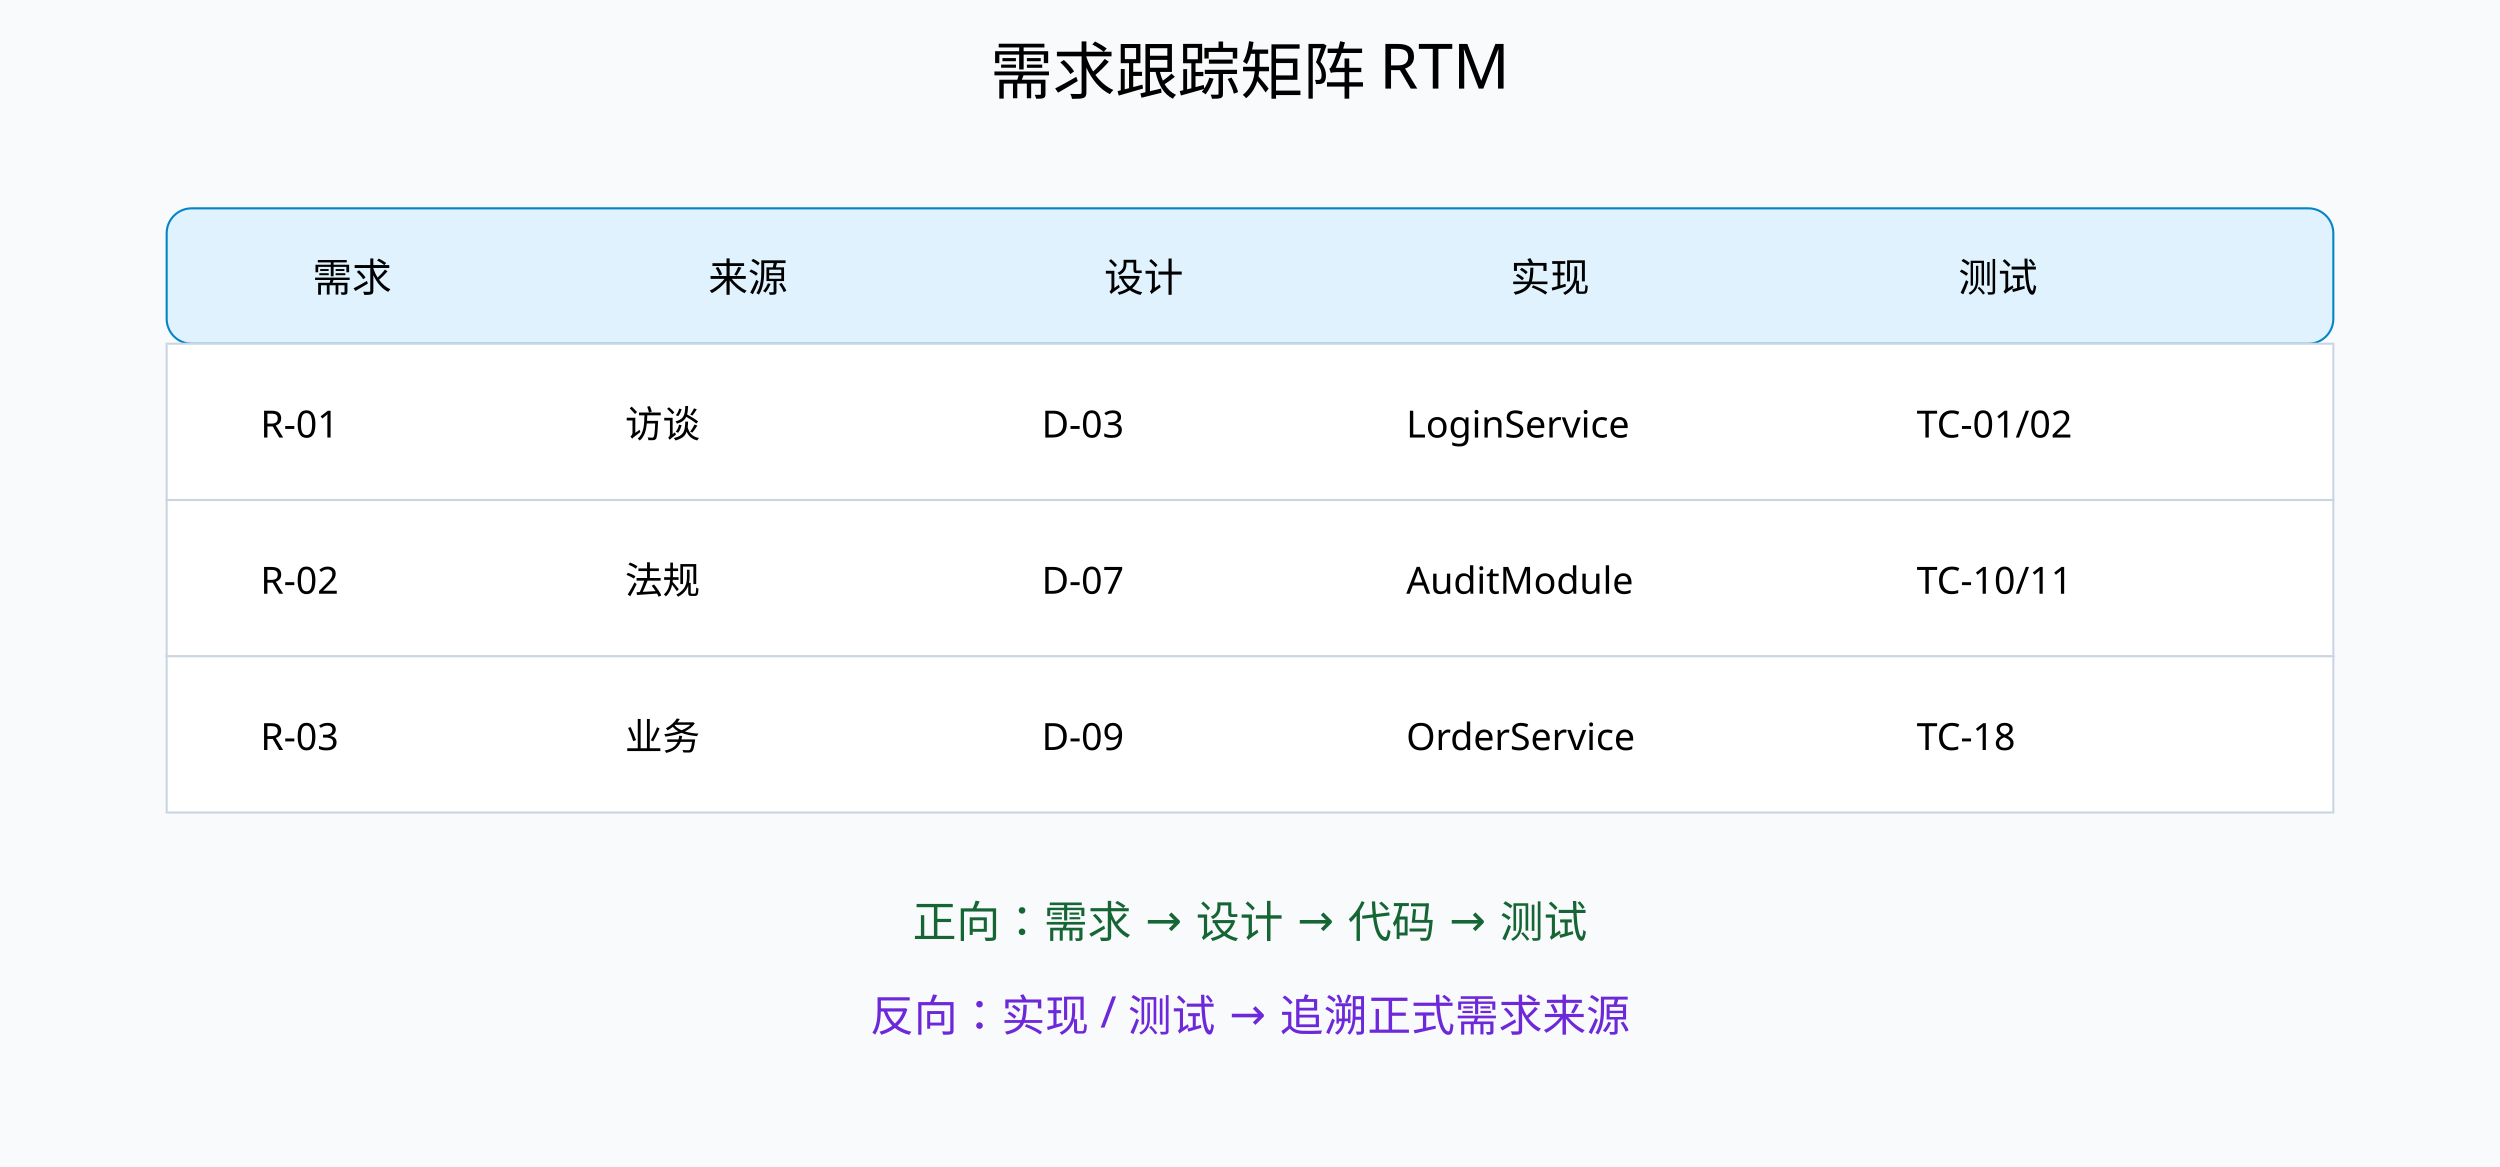
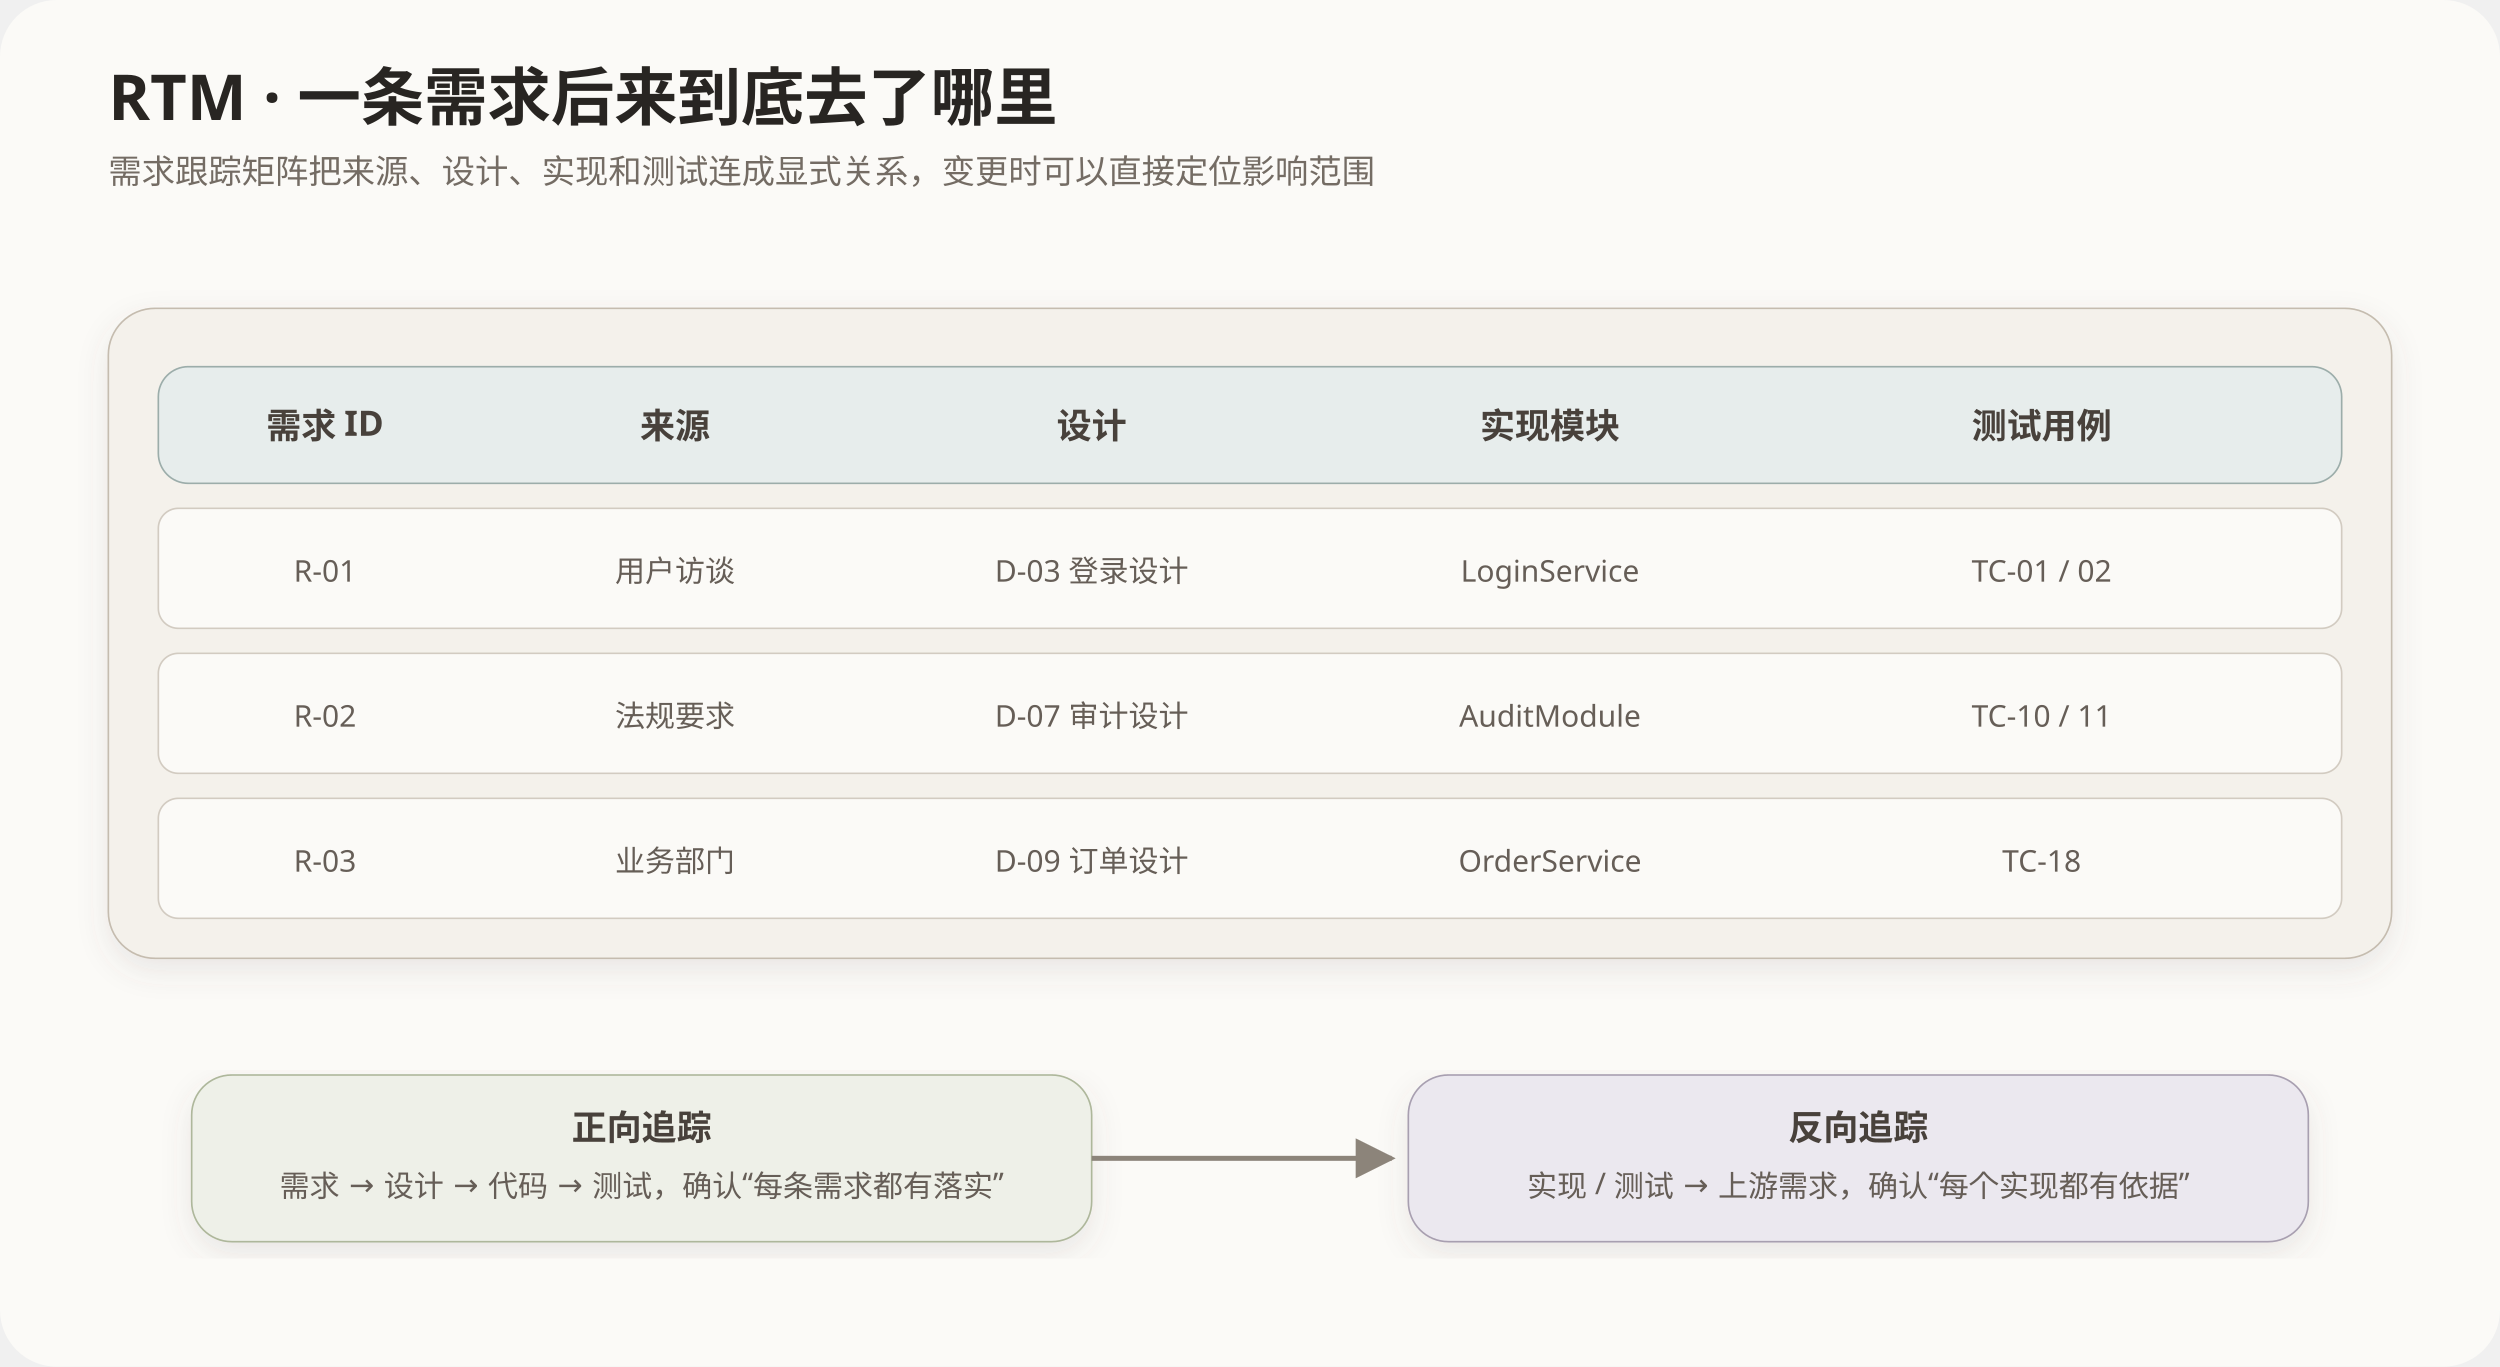
- <svg xmlns="http://www.w3.org/2000/svg" width="1200" height="560">
-   <rect width="100%" height="100%" fill="#f8fafc" />
-   <text x="600" y="45" text-anchor="middle" font-size="30" font-family="sans-serif">需求跟踪矩阵 RTM</text>
-   <rect x="80" y="100" width="1040" height="65" rx="12" fill="#e0f2fe" stroke="#0284c7" />
-   <g font-family="sans-serif" font-size="19">
-     <text x="150" y="140">需求</text>
-     <text x="340" y="140">来源</text>
-     <text x="530" y="140">设计</text>
-     <text x="725" y="140">实现</text>
-     <text x="940" y="140">测试</text>
+ <svg xmlns="http://www.w3.org/2000/svg" width="1500" height="820" viewBox="0 0 1500 820" role="img" aria-labelledby="t d">
+   <defs>
+     <filter id="s">
+       <feDropShadow dx="0" dy="7" stdDeviation="9" flood-color="#665e55" flood-opacity=".12" />
+     </filter>
+     <marker id="a" viewBox="0 0 10 10" refX="9" refY="5" markerWidth="8" markerHeight="8" orient="auto">
+       <path d="M0 0L10 5L0 10Z" fill="#8c847a" />
+     </marker>
+     <style>.h{font:700 38px 'Microsoft YaHei',sans-serif;fill:#282522}.sub{font:20px 'Microsoft YaHei',sans-serif;fill:#746c64}.th{font:700 21px 'Microsoft YaHei',sans-serif;fill:#48413b}.tx{font:18px 'Microsoft YaHei',sans-serif;fill:#665e57}.em{font:700 18px 'Microsoft YaHei',sans-serif;fill:#6d6256}.ln{fill:none;stroke:#8c847a;stroke-width:3;marker-end:url(#a)}</style>
+   </defs>
+   <rect width="1500" height="820" rx="34" fill="#fbfaf7" />
+   <text x="65" y="72" class="h">RTM · 一条需求后来到底去了哪里</text>
+   <text x="65" y="110" class="sub">需求跟踪矩阵把来源、设计、实现和测试连成显式关系，变更时可以直接定位影响范围</text>
+   <g filter="url(#s)">
+     <rect x="65" y="185" width="1370" height="390" rx="28" fill="#f4f1eb" stroke="#c5bcaf" />
  </g>
-   <g fill="#fff" stroke="#cbd5e1">
-     <rect x="80" y="165" width="1040" height="75" />
-     <rect x="80" y="240" width="1040" height="75" />
-     <rect x="80" y="315" width="1040" height="75" />
+   <rect x="95" y="220" width="1310" height="70" rx="18" fill="#e7edec" stroke="#9cadaa" />
+   <g class="th" text-anchor="middle">
+     <text x="195" y="263">需求 ID</text>
+     <text x="405" y="263">来源</text>
+     <text x="655" y="263">设计</text>
+     <text x="930" y="263">实现模块</text>
+     <text x="1225" y="263">测试用例</text>
  </g>
-   <g font-family="sans-serif" font-size="18">
-     <text x="125" y="210">R-01</text>
-     <text x="300" y="210">访谈</text>
-     <text x="500" y="210">D-03</text>
-     <text x="675" y="210">LoginService</text>
-     <text x="920" y="210">TC-01/02</text>
-     <text x="125" y="285">R-02</text>
-     <text x="300" y="285">法规</text>
-     <text x="500" y="285">D-07</text>
-     <text x="675" y="285">AuditModule</text>
-     <text x="920" y="285">TC-10/11</text>
-     <text x="125" y="360">R-03</text>
-     <text x="300" y="360">业务</text>
-     <text x="500" y="360">D-09</text>
-     <text x="675" y="360">OrderService</text>
-     <text x="920" y="360">TC-18</text>
+   <g stroke="#d2cbc1">
+     <rect x="95" y="305" width="1310" height="72" rx="12" fill="#fbfaf7" />
+     <rect x="95" y="392" width="1310" height="72" rx="12" fill="#fbfaf7" />
+     <rect x="95" y="479" width="1310" height="72" rx="12" fill="#fbfaf7" />
  </g>
-   <text x="600" y="450" text-anchor="middle" font-size="21" font-family="sans-serif" fill="#166534">正向：需求 → 设计 → 代码 → 测试</text>
-   <text x="600" y="495" text-anchor="middle" font-size="21" font-family="sans-serif" fill="#6d28d9">反向：实现 / 测试 → 追溯正式需求来源</text>
+   <g class="tx" text-anchor="middle">
+     <text x="195" y="349">R-01</text>
+     <text x="405" y="349">用户访谈</text>
+     <text x="655" y="349">D-03 登录设计</text>
+     <text x="930" y="349">LoginService</text>
+     <text x="1225" y="349">TC-01 / 02</text>
+     <text x="195" y="436">R-02</text>
+     <text x="405" y="436">法规要求</text>
+     <text x="655" y="436">D-07 审计设计</text>
+     <text x="930" y="436">AuditModule</text>
+     <text x="1225" y="436">TC-10 / 11</text>
+     <text x="195" y="523">R-03</text>
+     <text x="405" y="523">业务部门</text>
+     <text x="655" y="523">D-09 订单设计</text>
+     <text x="930" y="523">OrderService</text>
+     <text x="1225" y="523">TC-18</text>
+   </g>
+   <g filter="url(#s)">
+     <rect x="115" y="645" width="540" height="100" rx="24" fill="#eef0e8" stroke="#aeb79b" />
+     <rect x="845" y="645" width="540" height="100" rx="24" fill="#ebe8ef" stroke="#a89fb0" />
+   </g>
+   <text x="385" y="684" text-anchor="middle" class="th">正向追踪</text>
+   <text x="385" y="718" text-anchor="middle" class="tx">需求 → 设计 → 代码 → 测试，确认“每条需求都有落实”</text>
+   <text x="1115" y="684" text-anchor="middle" class="th">反向追踪</text>
+   <text x="1115" y="718" text-anchor="middle" class="tx">实现 / 测试 → 上游需求，确认“每个实现都有依据”</text>
+   <path d="M655 695H835" class="ln" />
</svg>
